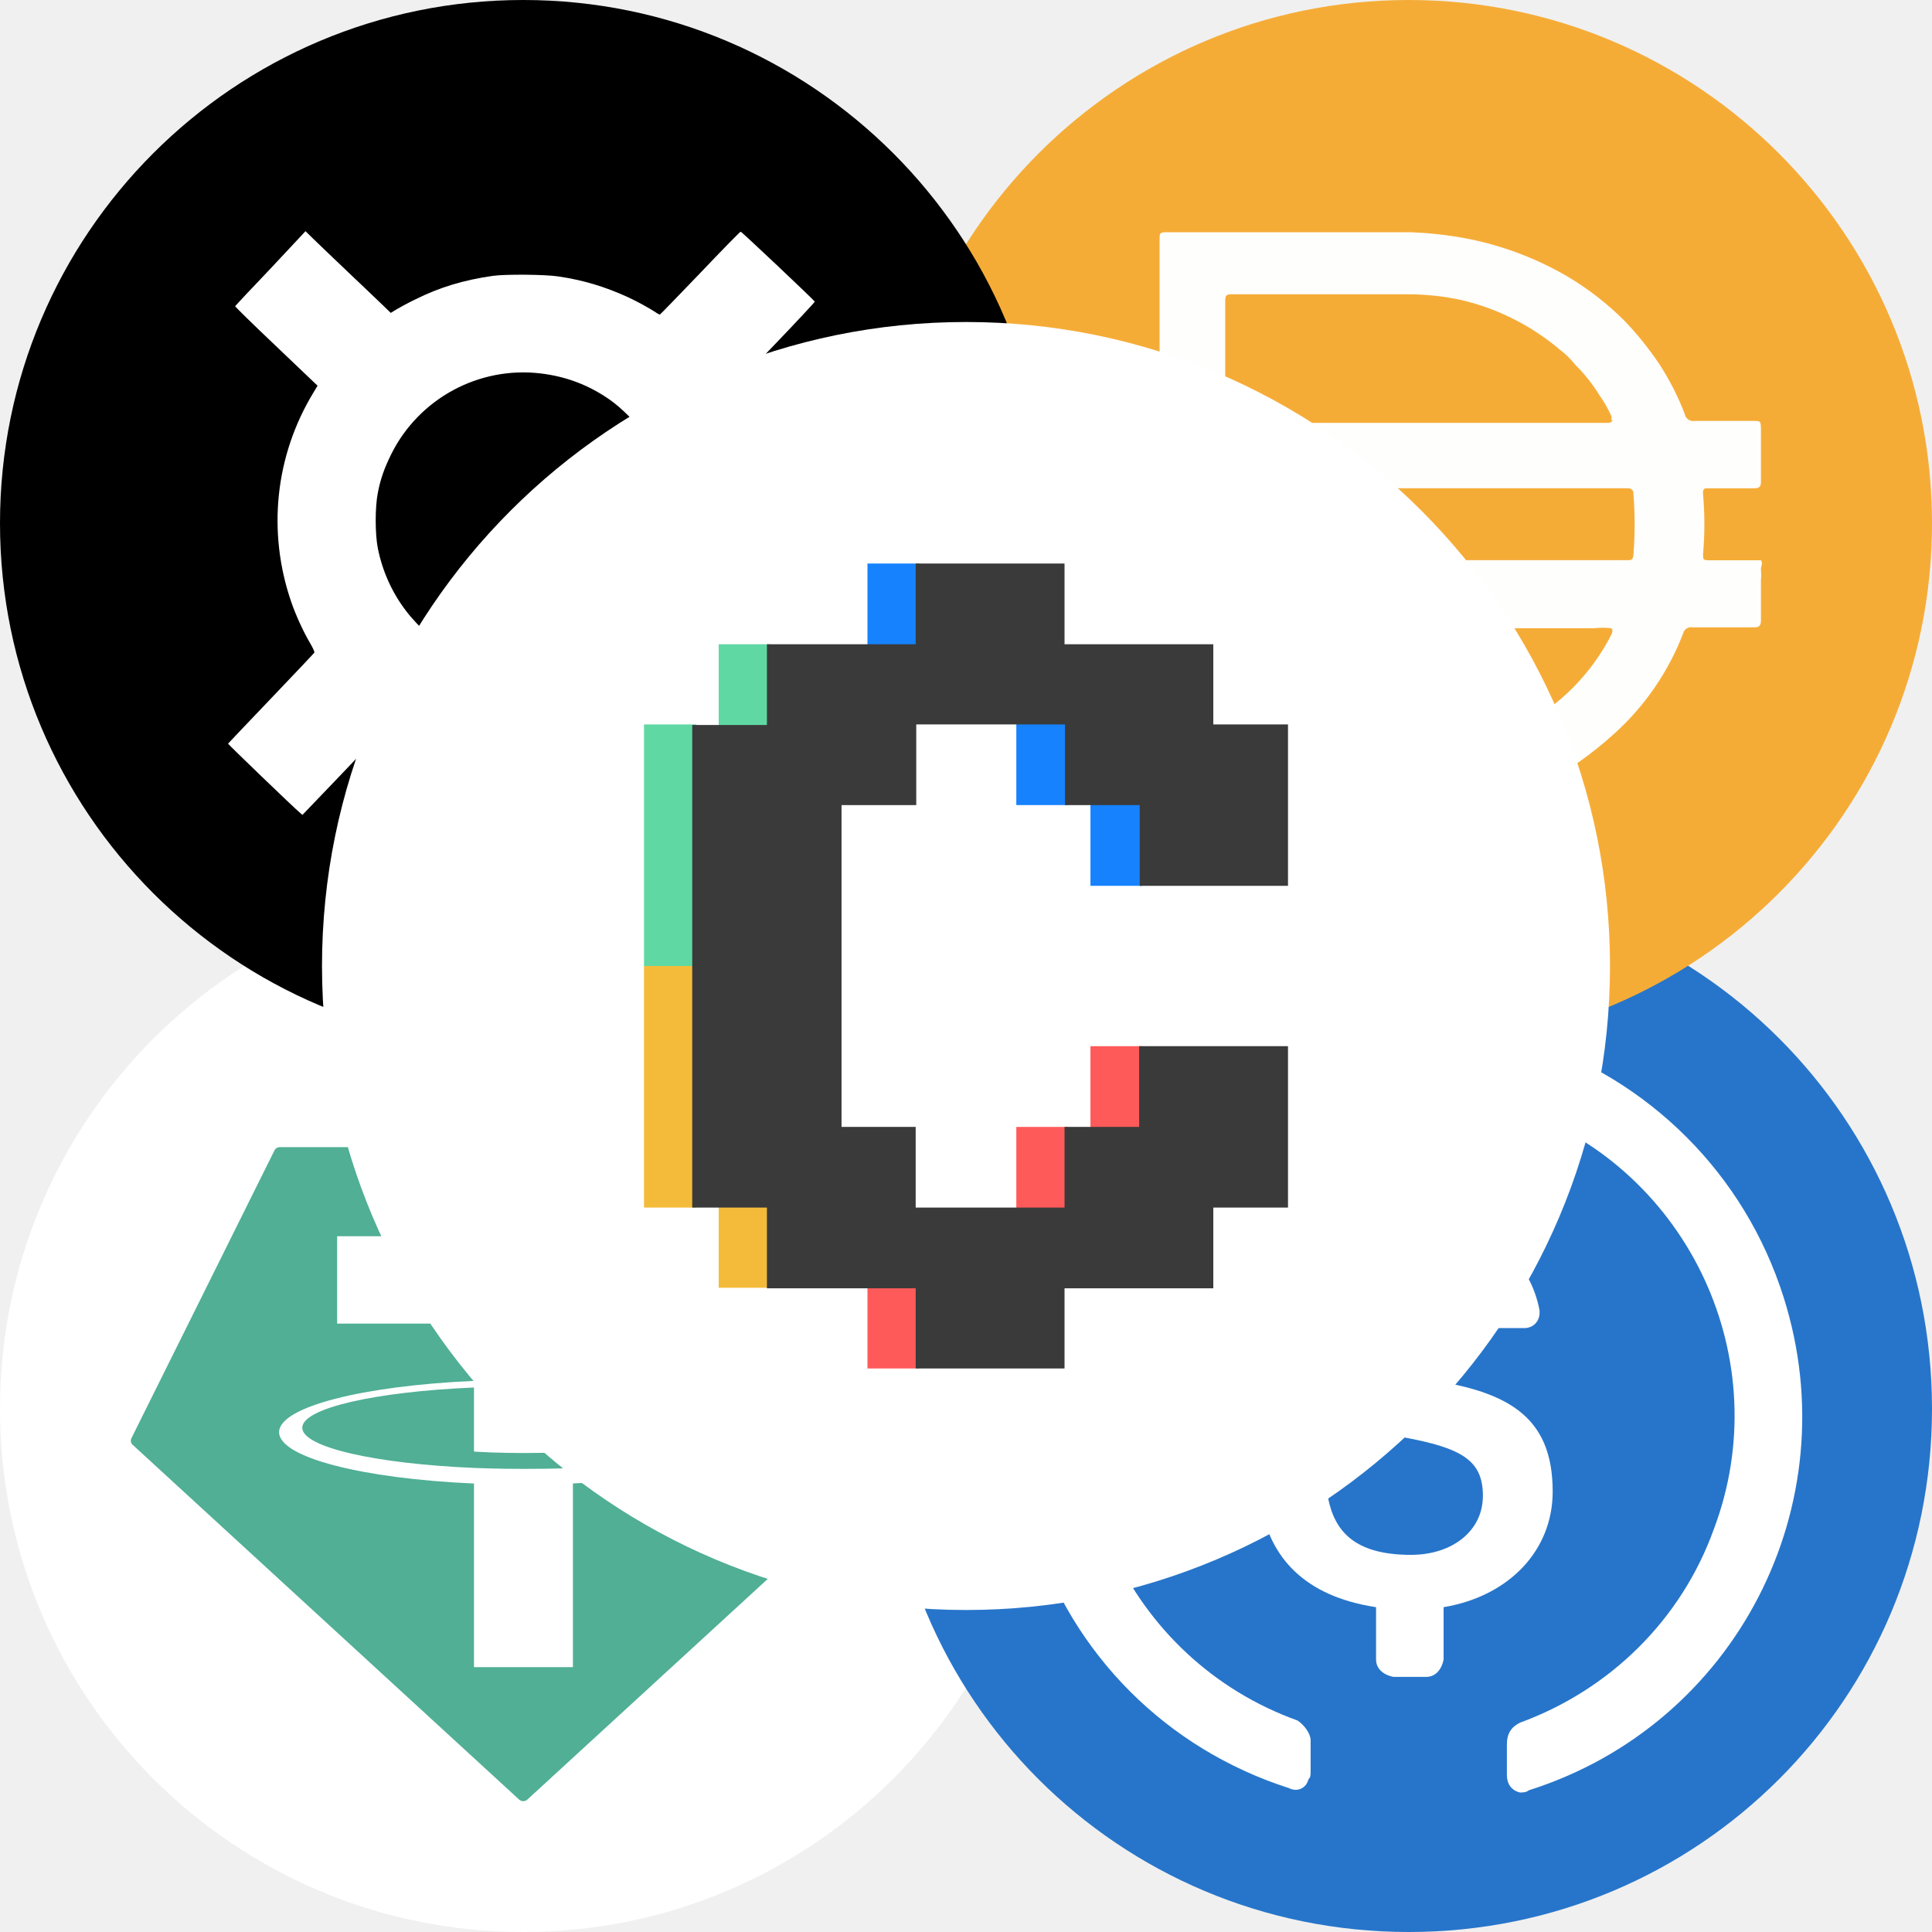
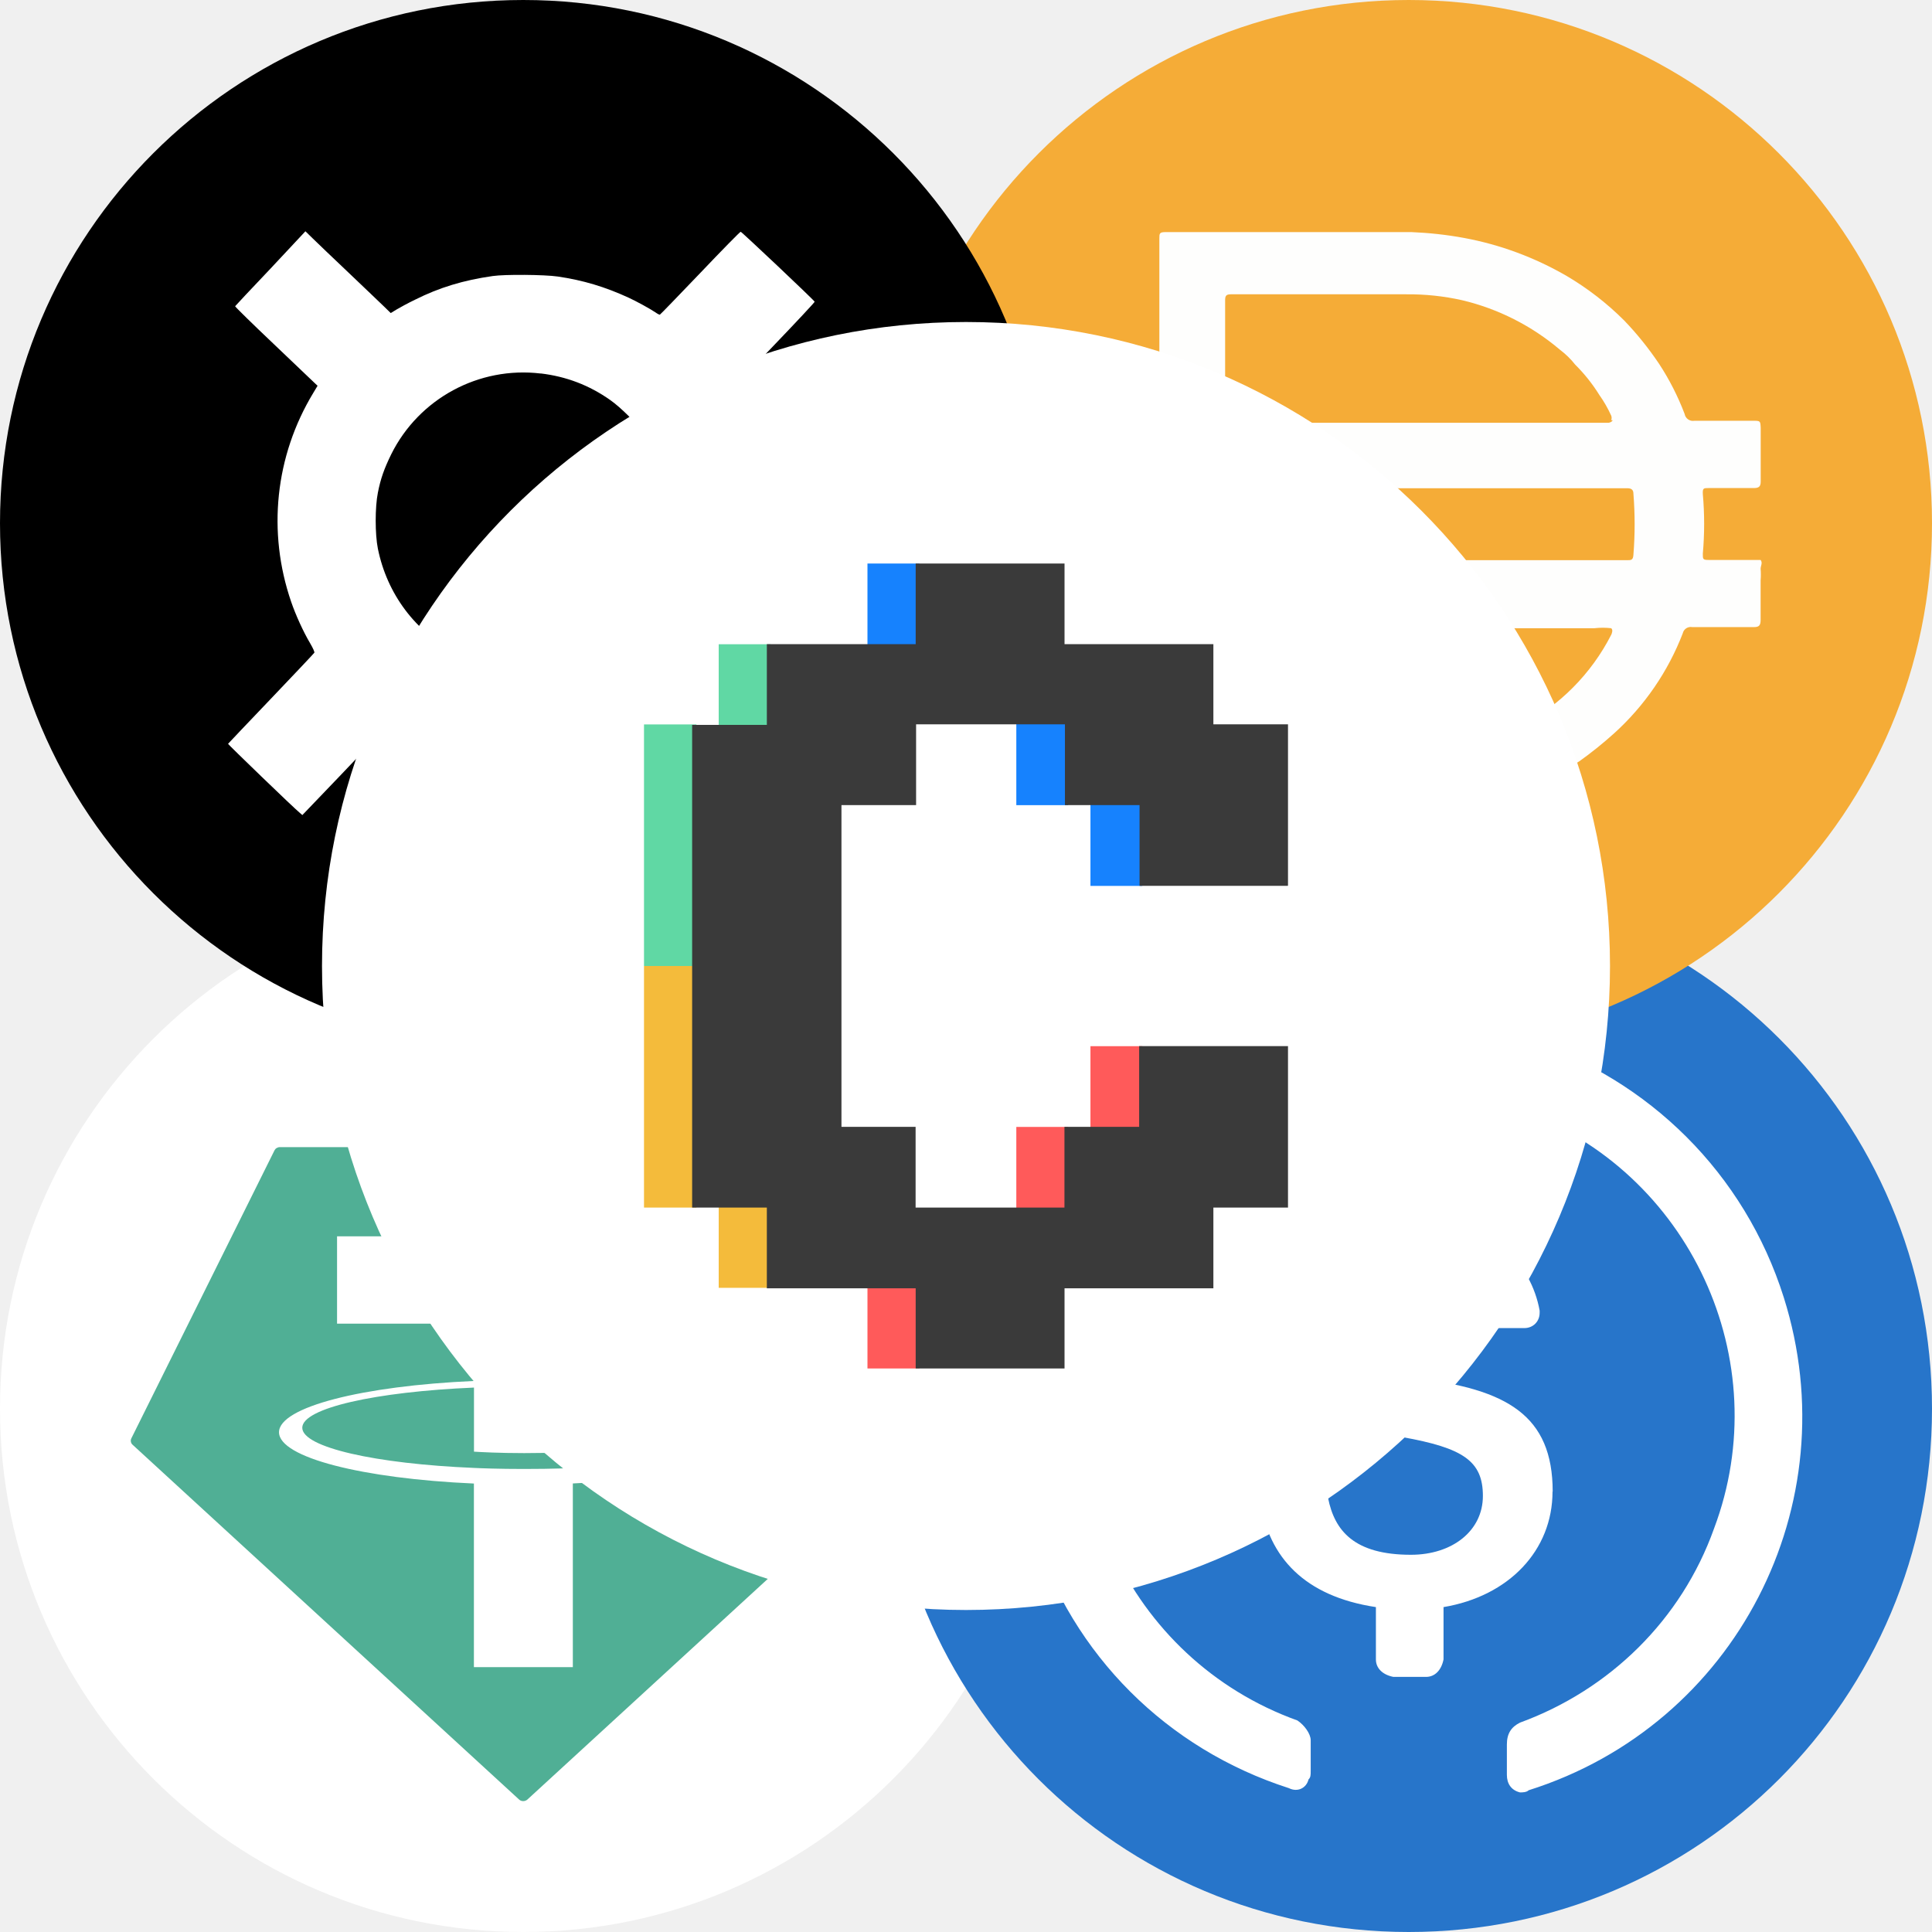
- <svg xmlns="http://www.w3.org/2000/svg" width="24" height="24" viewBox="0 0 24 24" fill="none">
-   <circle cx="6.5" cy="17.5" r="6.5" fill="white" />
-   <g clip-path="url(#clip0_101_40094)">
-     <path fill-rule="evenodd" clip-rule="evenodd" d="M3.41 14.29L1.632 17.867C1.626 17.88 1.624 17.895 1.626 17.91C1.629 17.925 1.637 17.938 1.648 17.948L6.449 22.355C6.463 22.368 6.481 22.375 6.5 22.375C6.519 22.375 6.537 22.368 6.551 22.355L11.352 17.948C11.363 17.938 11.371 17.925 11.374 17.91C11.377 17.896 11.374 17.881 11.368 17.867L9.59 14.29C9.584 14.278 9.575 14.268 9.563 14.261C9.552 14.254 9.538 14.25 9.524 14.25H3.476C3.462 14.25 3.449 14.254 3.437 14.261C3.425 14.268 3.416 14.278 3.41 14.29V14.29V14.29Z" fill="#50AF95" />
-     <path fill-rule="evenodd" clip-rule="evenodd" d="M7.117 18.235C7.082 18.237 6.904 18.247 6.507 18.247C6.191 18.247 5.967 18.238 5.888 18.235C4.667 18.183 3.755 17.979 3.755 17.736C3.755 17.492 4.667 17.288 5.888 17.236V18.032C5.968 18.037 6.197 18.05 6.512 18.05C6.892 18.05 7.082 18.035 7.116 18.032V17.237C8.334 17.289 9.244 17.492 9.244 17.736C9.244 17.979 8.334 18.183 7.116 18.234L7.117 18.235ZM7.117 17.154V16.442H8.817V15.357H4.188V16.442H5.888V17.154C4.506 17.215 3.467 17.477 3.467 17.791C3.467 18.106 4.506 18.368 5.888 18.429V20.71H7.117V18.428C8.495 18.367 9.533 18.105 9.533 17.791C9.533 17.477 8.496 17.215 7.117 17.154L7.117 17.154Z" fill="white" />
+ <svg xmlns="http://www.w3.org/2000/svg" fill="none" height="24" viewBox="0 0 24 24" width="24">
+   <clipPath id="a">
+     <path d="m1.625 14.25h9.75v8.125h-9.75z" />
+   </clipPath>
+   <clipPath id="b">
+     <path d="m8 7h8v10h-8z" />
+   </clipPath>
+   <circle cx="6.5" cy="17.5" fill="#fff" r="6.5" />
+   <g clip-path="url(#a)" clip-rule="evenodd" fill-rule="evenodd">
+     <path d="m3.41 14.29-1.778 3.577c-.007.013-.009.028-.006.043.003.015.01.028.022.038l4.801 4.407c.014.013.032.019.051.019.019 0 .037-.007.051-.019l4.801-4.407c.011-.01.019-.023.022-.038s.001-.03-.006-.043l-1.778-3.577c-.006-.012-.015-.022-.027-.029-.012-.007-.025-.011-.039-.011h-6.048c-.014-0-.027.004-.039.011-.012.007-.021.017-.027.029z" fill="#50af95" />
+     <path d="m7.117 18.235c-.034.002-.213.013-.61.013-.316 0-.54-.009-.619-.013-1.221-.051-2.133-.255-2.133-.499s.911-.447 2.133-.499v.796c.08.005.308.018.624.018.379 0 .569-.015.603-.018v-.795c1.218.052 2.128.256 2.128.499 0 .243-.909.447-2.128.499zm0-1.08v-.712h1.7v-1.085h-4.63v1.085h1.7v.712c-1.382.061-2.421.323-2.421.637 0 .314 1.039.576 2.421.637v2.281h1.229v-2.282c1.379-.061 2.416-.323 2.416-.637 0-.314-1.037-.576-2.416-.637z" fill="#fff" />
  </g>
-   <path d="M17.5 24C21.102 24 24 21.102 24 17.5C24 13.898 21.102 11 17.5 11C13.898 11 11 13.898 11 17.5C11 21.102 13.898 24 17.5 24Z" fill="#2775CA" />
-   <path d="M19.288 18.529C19.288 17.581 18.719 17.256 17.581 17.121C16.769 17.012 16.606 16.796 16.606 16.417C16.606 16.037 16.877 15.794 17.419 15.794C17.906 15.794 18.177 15.956 18.312 16.363C18.34 16.444 18.421 16.498 18.502 16.498H18.935C19.044 16.498 19.125 16.417 19.125 16.308V16.281C19.017 15.685 18.529 15.225 17.906 15.171V14.521C17.906 14.412 17.825 14.331 17.69 14.304H17.283C17.175 14.304 17.094 14.385 17.067 14.521V15.144C16.254 15.252 15.74 15.794 15.74 16.471C15.74 17.365 16.281 17.717 17.419 17.852C18.177 17.988 18.421 18.15 18.421 18.583C18.421 19.017 18.042 19.315 17.527 19.315C16.823 19.315 16.579 19.017 16.498 18.61C16.471 18.502 16.39 18.448 16.308 18.448H15.848C15.74 18.448 15.658 18.529 15.658 18.637V18.665C15.767 19.342 16.2 19.829 17.094 19.965V20.615C17.094 20.723 17.175 20.804 17.31 20.831H17.717C17.825 20.831 17.906 20.75 17.933 20.615V19.965C18.746 19.829 19.288 19.26 19.288 18.529V18.529Z" fill="white" />
-   <path d="M16.119 21.373C14.006 20.615 12.923 18.258 13.708 16.173C14.115 15.035 15.008 14.169 16.119 13.762C16.227 13.708 16.281 13.627 16.281 13.492V13.113C16.281 13.004 16.227 12.923 16.119 12.896C16.092 12.896 16.038 12.896 16.01 12.923C13.438 13.735 12.029 16.471 12.842 19.044C13.329 20.56 14.494 21.725 16.01 22.212C16.119 22.267 16.227 22.212 16.254 22.104C16.281 22.077 16.281 22.05 16.281 21.996V21.617C16.281 21.535 16.2 21.427 16.119 21.373ZM18.99 12.923C18.881 12.869 18.773 12.923 18.746 13.031C18.719 13.058 18.719 13.085 18.719 13.14V13.519C18.719 13.627 18.8 13.735 18.881 13.79C20.994 14.548 22.077 16.904 21.292 18.99C20.885 20.127 19.992 20.994 18.881 21.4C18.773 21.454 18.719 21.535 18.719 21.671V22.05C18.719 22.158 18.773 22.24 18.881 22.267C18.908 22.267 18.962 22.267 18.99 22.24C21.562 21.427 22.971 18.692 22.158 16.119C21.671 14.575 20.479 13.41 18.99 12.923V12.923Z" fill="white" />
-   <path d="M17.5 0C21.09 0 24 2.91 24 6.5C24 10.09 21.09 13 17.5 13C13.91 13 11 10.09 11 6.5C11 2.91 13.91 0 17.5 0Z" fill="#F5AC37" />
-   <path d="M17.74 6.959H20.209C20.262 6.959 20.287 6.959 20.291 6.89C20.311 6.639 20.311 6.386 20.291 6.134C20.291 6.086 20.267 6.065 20.214 6.065H15.298C15.237 6.065 15.221 6.086 15.221 6.143V6.866C15.221 6.959 15.221 6.959 15.318 6.959H17.74V6.959ZM20.015 5.22C20.022 5.202 20.022 5.182 20.015 5.164C19.974 5.074 19.925 4.988 19.868 4.908C19.783 4.77 19.682 4.643 19.567 4.53C19.513 4.461 19.451 4.399 19.381 4.347C19.029 4.048 18.611 3.836 18.162 3.729C17.935 3.679 17.703 3.654 17.471 3.656H15.29C15.229 3.656 15.22 3.681 15.22 3.733V5.176C15.22 5.236 15.22 5.253 15.298 5.253H19.986C19.986 5.253 20.026 5.245 20.035 5.22H20.015H20.015ZM20.015 7.804C19.946 7.796 19.876 7.796 19.807 7.804H15.302C15.241 7.804 15.221 7.804 15.221 7.885V9.295C15.221 9.36 15.221 9.376 15.302 9.376H17.382C17.482 9.384 17.581 9.377 17.678 9.356C17.98 9.335 18.277 9.269 18.56 9.161C18.663 9.126 18.763 9.079 18.857 9.023H18.885C19.373 8.77 19.769 8.371 20.018 7.882C20.018 7.882 20.047 7.821 20.015 7.805V7.804ZM14.405 10.107V10.083V9.137V8.816V7.861C14.405 7.808 14.405 7.8 14.339 7.8H13.458C13.409 7.8 13.389 7.8 13.389 7.735V6.963H14.331C14.384 6.963 14.405 6.963 14.405 6.894V6.131C14.405 6.082 14.405 6.07 14.339 6.07H13.458C13.409 6.07 13.389 6.07 13.389 6.005V5.29C13.389 5.245 13.389 5.233 13.454 5.233H14.327C14.388 5.233 14.405 5.233 14.405 5.156V2.966C14.405 2.901 14.405 2.885 14.486 2.885H17.532C17.754 2.894 17.973 2.918 18.191 2.958C18.638 3.041 19.069 3.201 19.462 3.429C19.723 3.583 19.963 3.768 20.177 3.982C20.338 4.149 20.483 4.33 20.612 4.522C20.739 4.717 20.846 4.926 20.929 5.144C20.939 5.2 20.994 5.239 21.05 5.229H21.778C21.871 5.229 21.871 5.229 21.875 5.319V5.985C21.875 6.05 21.851 6.066 21.785 6.066H21.225C21.168 6.066 21.152 6.066 21.156 6.139C21.178 6.387 21.178 6.635 21.156 6.883C21.156 6.952 21.156 6.96 21.233 6.96H21.875C21.903 6.996 21.875 7.033 21.875 7.07C21.879 7.117 21.879 7.165 21.875 7.212V7.703C21.875 7.772 21.855 7.793 21.793 7.793H21.026C20.972 7.783 20.92 7.817 20.908 7.87C20.725 8.345 20.432 8.772 20.054 9.113C19.916 9.238 19.771 9.355 19.62 9.462C19.457 9.556 19.299 9.653 19.132 9.731C18.825 9.869 18.504 9.971 18.173 10.035C17.86 10.091 17.542 10.117 17.223 10.112H14.403V10.108L14.405 10.107Z" fill="#FEFEFD" />
-   <path d="M6.5 13C10.09 13 13 10.09 13 6.5C13 2.91 10.09 0 6.5 0C2.91 0 0 2.91 0 6.5C0 10.09 2.91 13 6.5 13Z" fill="black" />
-   <path d="M3.361 3.336C3.121 3.587 2.923 3.799 2.921 3.803C2.919 3.809 3.135 4.021 3.401 4.273C3.667 4.527 3.899 4.749 3.915 4.763L3.945 4.791L3.891 4.881C3.417 5.664 3.319 6.607 3.617 7.475C3.673 7.639 3.769 7.849 3.851 7.987C3.891 8.055 3.909 8.099 3.905 8.107C3.901 8.115 3.659 8.37 3.367 8.676C3.075 8.98 2.837 9.234 2.833 9.238C2.831 9.244 3.649 10.033 3.727 10.097L3.757 10.123L4.218 9.642C4.472 9.376 4.71 9.126 4.746 9.088L4.814 9.02L4.878 9.06C5.204 9.268 5.586 9.412 6.007 9.488C6.219 9.526 6.623 9.536 6.849 9.508C7.285 9.458 7.716 9.312 8.07 9.098L8.162 9.042L8.26 9.138C8.474 9.346 9.273 10.105 9.281 10.109C9.289 10.113 10.167 9.196 10.165 9.184C10.163 9.178 9.561 8.6 9.193 8.254L9.071 8.139L9.127 8.047C9.597 7.265 9.695 6.318 9.391 5.444C9.347 5.316 9.213 5.028 9.135 4.897L9.097 4.831L9.611 4.293C9.893 3.999 10.123 3.753 10.121 3.747C10.113 3.727 9.213 2.878 9.201 2.878C9.193 2.878 8.968 3.108 8.698 3.392C8.428 3.673 8.204 3.905 8.198 3.907C8.194 3.909 8.168 3.897 8.144 3.879C8.076 3.833 7.904 3.739 7.808 3.695C7.516 3.561 7.245 3.479 6.929 3.433C6.765 3.409 6.273 3.405 6.121 3.427C5.758 3.479 5.46 3.569 5.156 3.721C5.068 3.763 4.966 3.819 4.926 3.843L4.854 3.887L4.772 3.807C4.728 3.763 4.528 3.575 4.33 3.386C4.133 3.198 3.931 3.006 3.883 2.958L3.795 2.872L3.361 3.336ZM6.717 4.639C7.035 4.677 7.319 4.785 7.58 4.969C7.714 5.062 7.914 5.262 8.008 5.396C8.542 6.152 8.44 7.179 7.768 7.809C7.195 8.344 6.365 8.464 5.668 8.109C5.164 7.851 4.808 7.379 4.694 6.813C4.658 6.633 4.658 6.298 4.694 6.12C4.728 5.944 4.774 5.818 4.86 5.642C5.204 4.951 5.949 4.547 6.717 4.639Z" fill="white" />
-   <circle cx="12" cy="12" r="8" fill="white" />
-   <g clip-path="url(#clip1_101_40094)">
-     <path d="M13.269 8.95H12.625V10.001H13.269V8.95Z" fill="#1682FE" />
-     <path d="M11.42 7H10.776V8.052H11.42V7Z" fill="#1682FE" />
-     <path d="M9.572 8.003H8.928V9.054H9.572V8.003Z" fill="#60D8A4" />
-     <path d="M8.651 12H8V15.001H8.651V12Z" fill="#F4BB3B" />
-     <path d="M8.651 8.999H8V12H8.651V8.999Z" fill="#60D8A4" />
-     <path d="M14.19 9.953H13.546V11.004H14.19V9.953Z" fill="#1682FE" />
-     <path d="M14.19 12.996H13.546V14.047H14.19V12.996Z" fill="#FF5A5A" />
-     <path d="M13.269 13.999H12.625V15.05H13.269V13.999Z" fill="#FF5A5A" />
-     <path d="M11.42 15.948H10.776V17H11.42V15.948Z" fill="#FF5A5A" />
-     <path d="M9.572 14.946H8.928V15.997H9.572V14.946Z" fill="#F4BB3B" />
-     <path d="M16 10.997V8.999H15.072V8.003H13.224V7H11.375V8.003H9.527V9.006H8.599V15.001H9.527V16.004H11.375V17.007H13.224V16.004H15.072V15.001H16V12.996H14.151V13.999H13.224V15.001H11.375V13.999H10.454V10.001H11.382V8.999H13.23V10.001H14.158V11.004H16V10.997Z" fill="#3A3A3A" />
+   <path d="m17.5 24c3.602 0 6.5-2.898 6.5-6.5s-2.898-6.5-6.5-6.5-6.5 2.898-6.5 6.5 2.898 6.5 6.5 6.5z" fill="#2775ca" />
+   <path d="m19.288 18.529c0-.948-.569-1.273-1.706-1.408-.812-.108-.975-.325-.975-.704s.271-.623.812-.623c.487 0 .758.163.894.569.027.081.108.135.19.135h.433c.108 0 .19-.081.19-.19v-.027c-.108-.596-.596-1.056-1.219-1.11v-.65c0-.108-.081-.19-.217-.217h-.406c-.108 0-.19.081-.217.217v.623c-.812.108-1.327.65-1.327 1.327 0 .894.542 1.246 1.679 1.381.758.135 1.002.298 1.002.731 0 .433-.379.731-.894.731-.704 0-.948-.298-1.029-.704-.027-.108-.108-.163-.19-.163h-.461c-.108 0-.19.081-.19.19v.027c.108.677.542 1.165 1.435 1.3v.65c0 .108.081.19.217.217h.406c.108 0 .19-.081.217-.217v-.65c.812-.136 1.354-.704 1.354-1.435z" fill="#fff" />
+   <path d="m16.119 21.373c-2.112-.758-3.196-3.115-2.41-5.2.406-1.137 1.3-2.004 2.41-2.41.108-.054.163-.135.163-.271v-.379c0-.108-.054-.19-.163-.217-.027 0-.081 0-.108.027-2.573.812-3.981 3.548-3.169 6.121.487 1.517 1.652 2.681 3.169 3.169.108.054.217 0 .244-.108.027-.027.027-.054.027-.108v-.379c0-.081-.081-.19-.163-.244zm2.871-8.45c-.108-.054-.217 0-.244.108-.027.027-.027.054-.027.108v.379c0 .108.081.217.163.271 2.112.758 3.196 3.115 2.41 5.2-.406 1.137-1.3 2.004-2.41 2.41-.108.054-.163.135-.163.271v.379c0 .108.054.19.163.217.027 0 .081 0 .108-.027 2.573-.812 3.981-3.548 3.169-6.121-.487-1.544-1.679-2.708-3.169-3.196z" fill="#fff" />
+   <path d="m17.5 0c3.59 0 6.5 2.91 6.5 6.5 0 3.59-2.91 6.5-6.5 6.5-3.59 0-6.5-2.91-6.5-6.5 0-3.59 2.91-6.5 6.5-6.5z" fill="#f5ac37" />
+   <path d="m17.74 6.959h2.47c.053 0 .077 0 .081-.069.02-.251.02-.504 0-.756 0-.049-.024-.069-.077-.069h-4.915c-.061 0-.077.02-.077.077v.723c0 .093 0 .093.097.093zm2.275-1.739c.007-.018.007-.039 0-.057-.041-.09-.09-.176-.147-.256-.085-.137-.186-.264-.301-.378-.054-.069-.117-.13-.187-.183-.352-.299-.77-.511-1.219-.617-.227-.051-.458-.075-.691-.073h-2.182c-.061 0-.069.024-.069.077v1.442c0 .061 0 .077.077.077h4.688s.041-.008.049-.032h-.02zm0 2.584c-.069-.008-.139-.008-.208 0h-4.505c-.061 0-.081 0-.081.081v1.41c0 .065 0 .081.081.081h2.08c.1.008.199.001.296-.02.302-.022.599-.087.882-.195.103-.036.202-.082.296-.138h.028c.488-.254.884-.652 1.133-1.141 0 0 .028-.061-.004-.078zm-5.611 2.303v-.024-.947-.321-.955c0-.053 0-.061-.065-.061h-.882c-.049 0-.069 0-.069-.065v-.772h.942c.053 0 .073 0 .073-.069v-.764c0-.049 0-.061-.065-.061h-.882c-.049 0-.069 0-.069-.065v-.715c0-.045 0-.057.065-.057h.873c.061 0 .077 0 .077-.077v-2.19c0-.065 0-.081.081-.081h3.047c.221.009.441.033.658.073.448.083.878.243 1.272.471.261.154.501.339.715.553.161.167.306.348.435.54.128.195.234.404.317.622.01.057.065.095.121.085h.727c.093 0 .093 0 .097.089v.666c0 .065-.024.081-.089.081h-.561c-.057 0-.073 0-.069.073.022.247.022.496 0 .743 0 .069 0 .077.077.077h.641c.028.037 0 .073 0 .11.004.047.004.095 0 .142v.492c0 .069-.02.09-.081.09h-.768c-.054-.01-.106.024-.118.077-.183.475-.475.901-.853 1.243-.138.124-.283.241-.435.349-.163.094-.321.191-.488.268-.307.138-.629.24-.959.305-.314.056-.632.082-.951.077h-2.819v-.004z" fill="#fefefd" />
+   <path d="m6.5 13c3.59 0 6.5-2.91 6.5-6.5 0-3.59-2.91-6.5-6.5-6.5-3.59 0-6.5 2.91-6.5 6.5 0 3.59 2.91 6.5 6.5 6.5z" fill="#000" />
+   <path d="m3.361 3.336c-.24.252-.438.464-.44.468-.002.006.214.218.48.47.266.254.498.476.514.49l.03.028-.054.09c-.474.784-.572 1.727-.274 2.594.056.164.152.374.234.512.04.068.058.112.054.12-.004.008-.246.264-.538.57-.292.304-.53.558-.534.562-.002.006.815.796.893.859l.03.026.462-.482c.254-.266.492-.516.528-.554l.068-.068.064.04c.326.208.708.352 1.129.428.212.038.616.048.841.02.436-.05.867-.196 1.221-.41l.092-.056.098.096c.214.208 1.013.967 1.021.971.008.004.885-.913.883-.925-.002-.006-.604-.584-.971-.929l-.122-.116.056-.092c.47-.782.568-1.729.264-2.602-.044-.128-.178-.416-.256-.548l-.038-.066.514-.538c.282-.294.512-.54.51-.546-.008-.02-.907-.869-.919-.869-.008 0-.234.23-.504.514-.27.282-.494.514-.5.516-.004.002-.03-.01-.054-.028-.068-.046-.24-.14-.336-.184-.292-.134-.564-.216-.879-.262-.164-.024-.656-.028-.807-.006-.364.052-.662.142-.965.294-.088.042-.19.098-.23.122l-.072.044-.082-.08c-.044-.044-.244-.232-.442-.422-.198-.188-.4-.38-.448-.428l-.088-.086zm3.356 1.303c.318.038.602.146.863.33.134.094.334.294.428.428.534.756.432 1.783-.24 2.413-.574.536-1.403.656-2.101.3-.504-.258-.859-.73-.973-1.295-.036-.18-.036-.516 0-.694.034-.176.08-.302.166-.478.344-.692 1.089-1.095 1.857-1.003z" fill="#fff" />
+   <circle cx="12" cy="12" fill="#fff" r="8" />
+   <g clip-path="url(#b)">
+     <path d="m13.269 8.95h-.644v1.052h.644z" fill="#1682fe" />
+     <path d="m11.42 7h-.644v1.052h.644z" fill="#1682fe" />
+     <path d="m9.572 8.003h-.644v1.052h.644z" fill="#60d8a4" />
+     <path d="m8.651 12h-.651v3.001h.651z" fill="#f4bb3b" />
+     <path d="m8.651 8.999h-.651v3.001h.651z" fill="#60d8a4" />
+     <path d="m14.19 9.953h-.644v1.052h.644z" fill="#1682fe" />
+     <g fill="#ff5a5a">
+       <path d="m14.19 12.996h-.644v1.052h.644z" />
+       <path d="m13.269 13.999h-.644v1.052h.644z" />
+       <path d="m11.42 15.948h-.644v1.052h.644z" />
+     </g>
+     <path d="m9.572 14.946h-.644v1.052h.644z" fill="#f4bb3b" />
+     <path d="m16 10.997v-1.999h-.927v-.996h-1.849v-1.003h-1.849v1.003h-1.849v1.003h-.928v5.996h.928v1.003h1.849v1.003h1.849v-1.003h1.849v-1.003h.927v-2.006h-1.849v1.003h-.928v1.003h-1.849v-1.003h-.921v-3.997h.927v-1.003h1.849v1.003h.927v1.003h1.842z" fill="#3a3a3a" />
  </g>
-   <defs>
-     <clipPath id="clip0_101_40094">
-       <rect width="9.75" height="8.125" fill="white" transform="translate(1.625 14.25)" />
-     </clipPath>
-     <clipPath id="clip1_101_40094">
-       <rect width="8" height="10" fill="white" transform="translate(8 7)" />
-     </clipPath>
-   </defs>
</svg>
